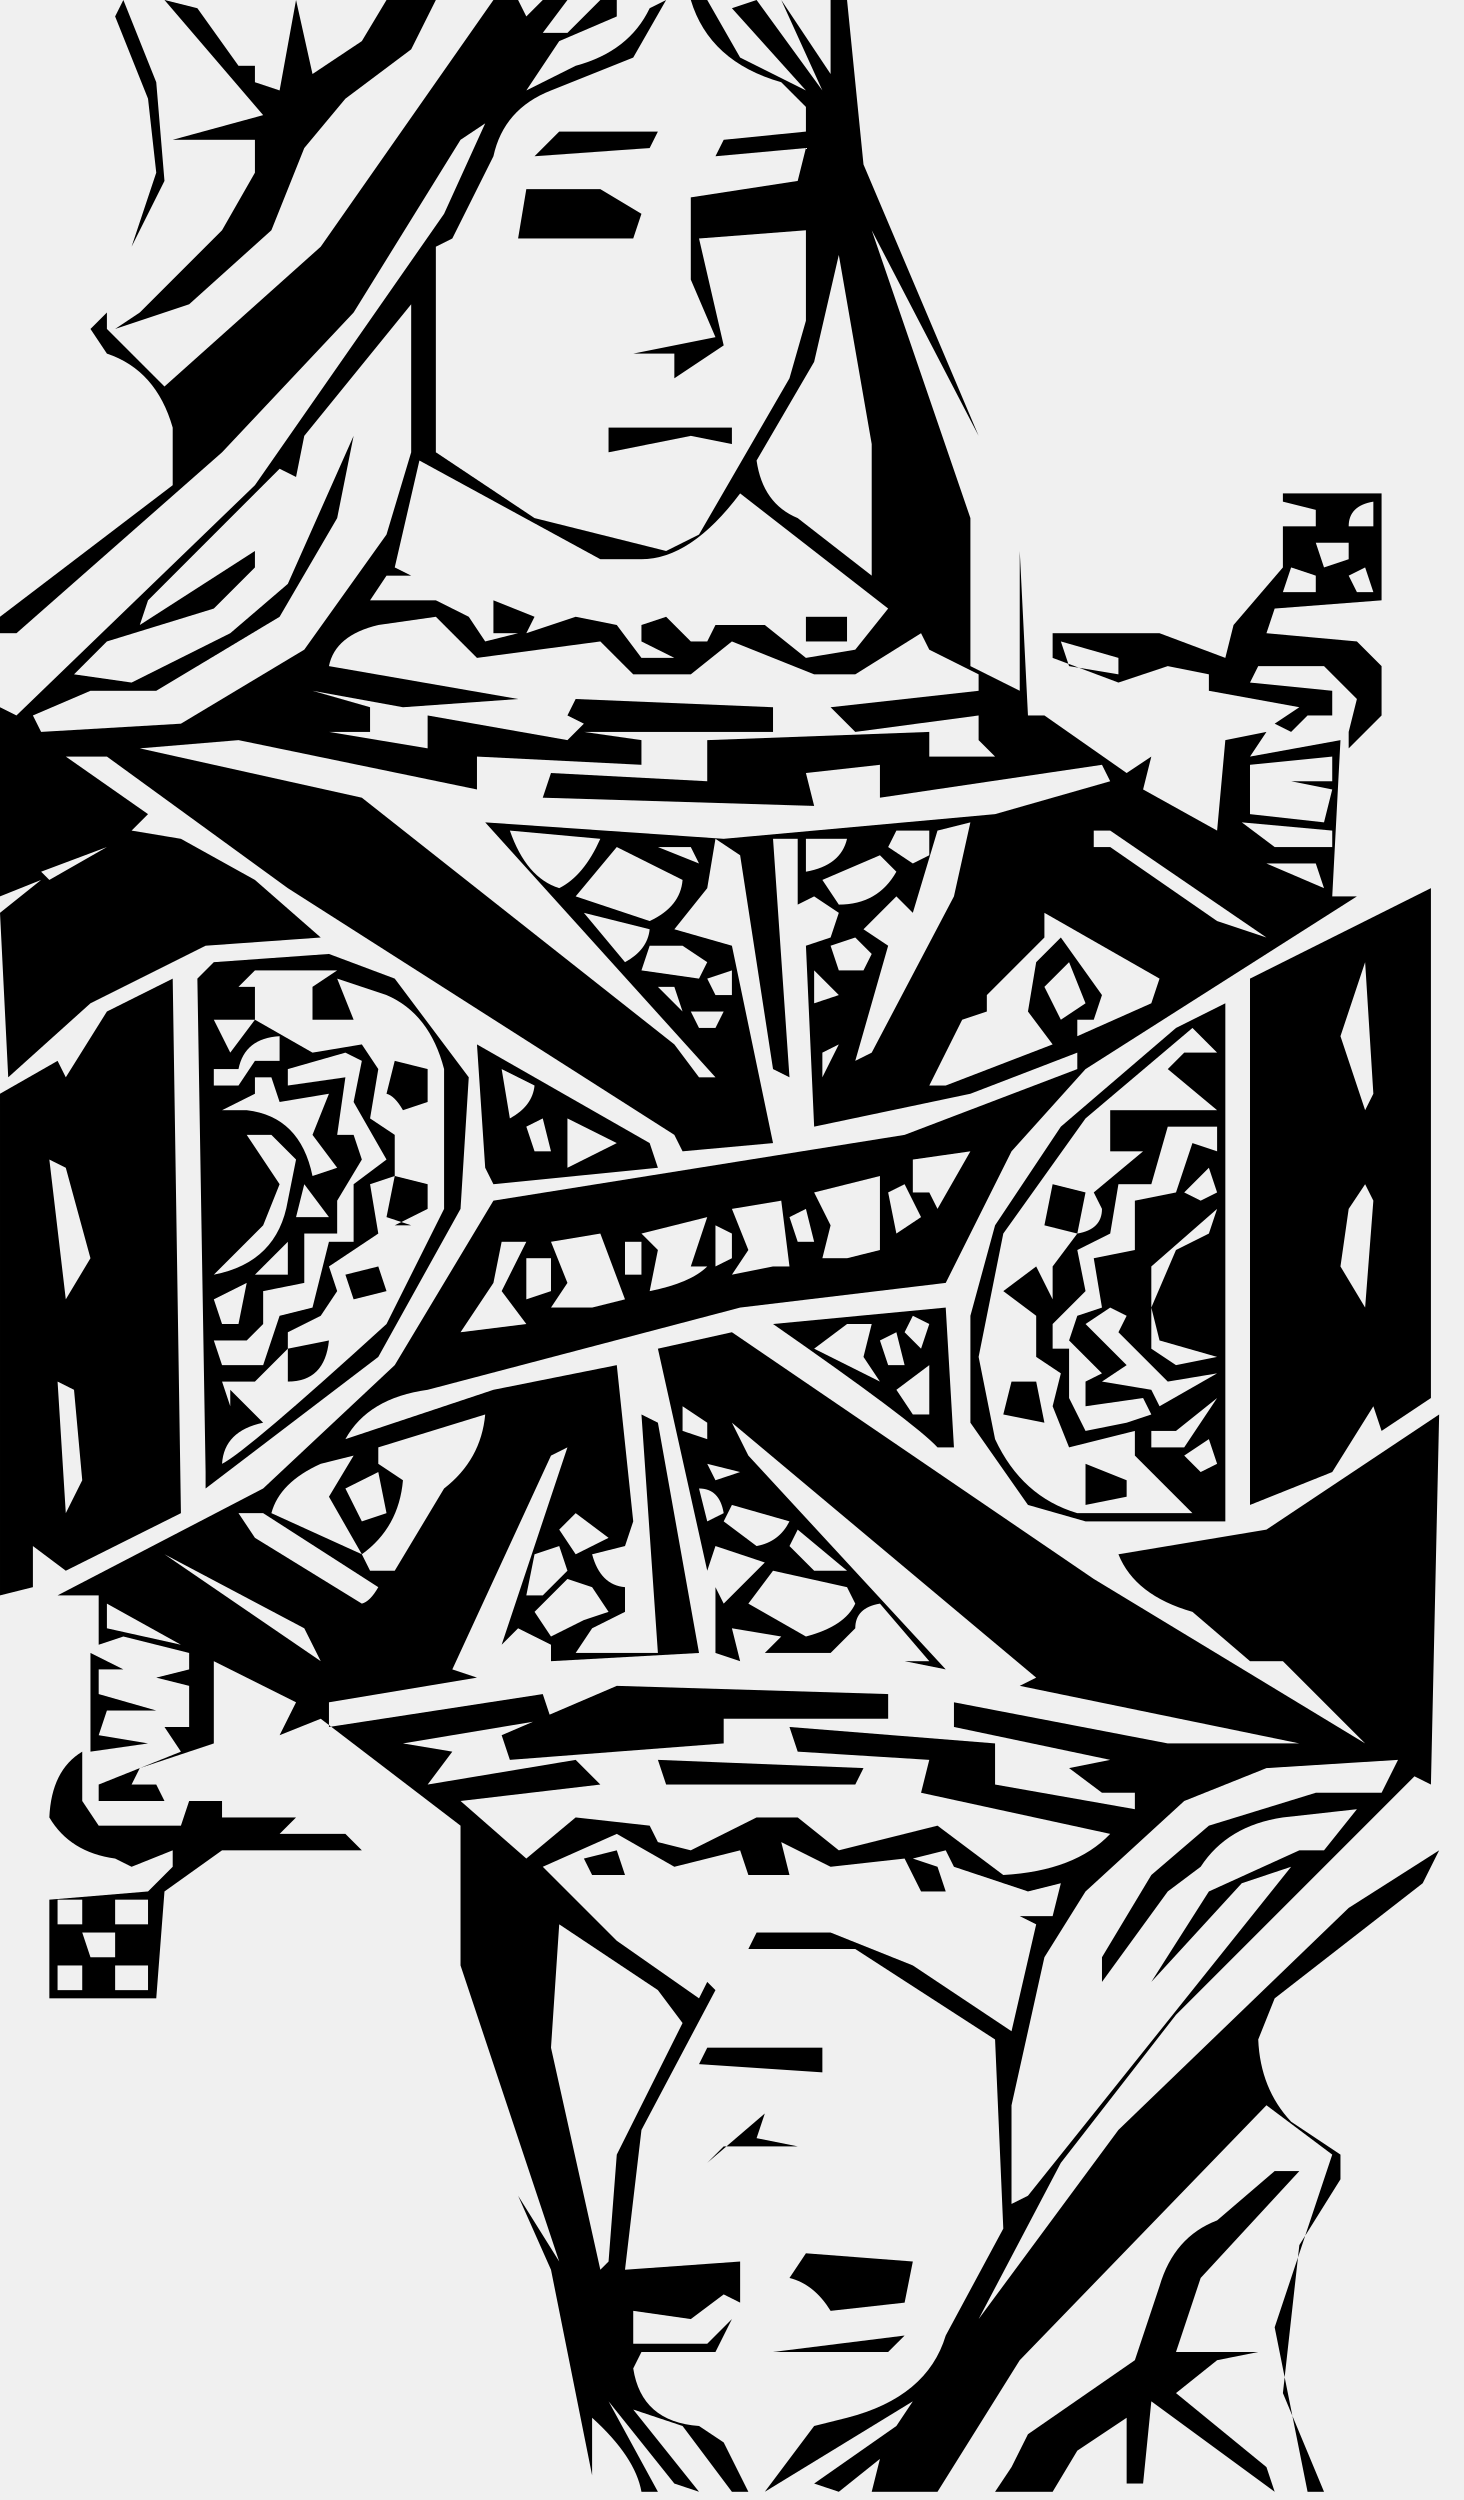
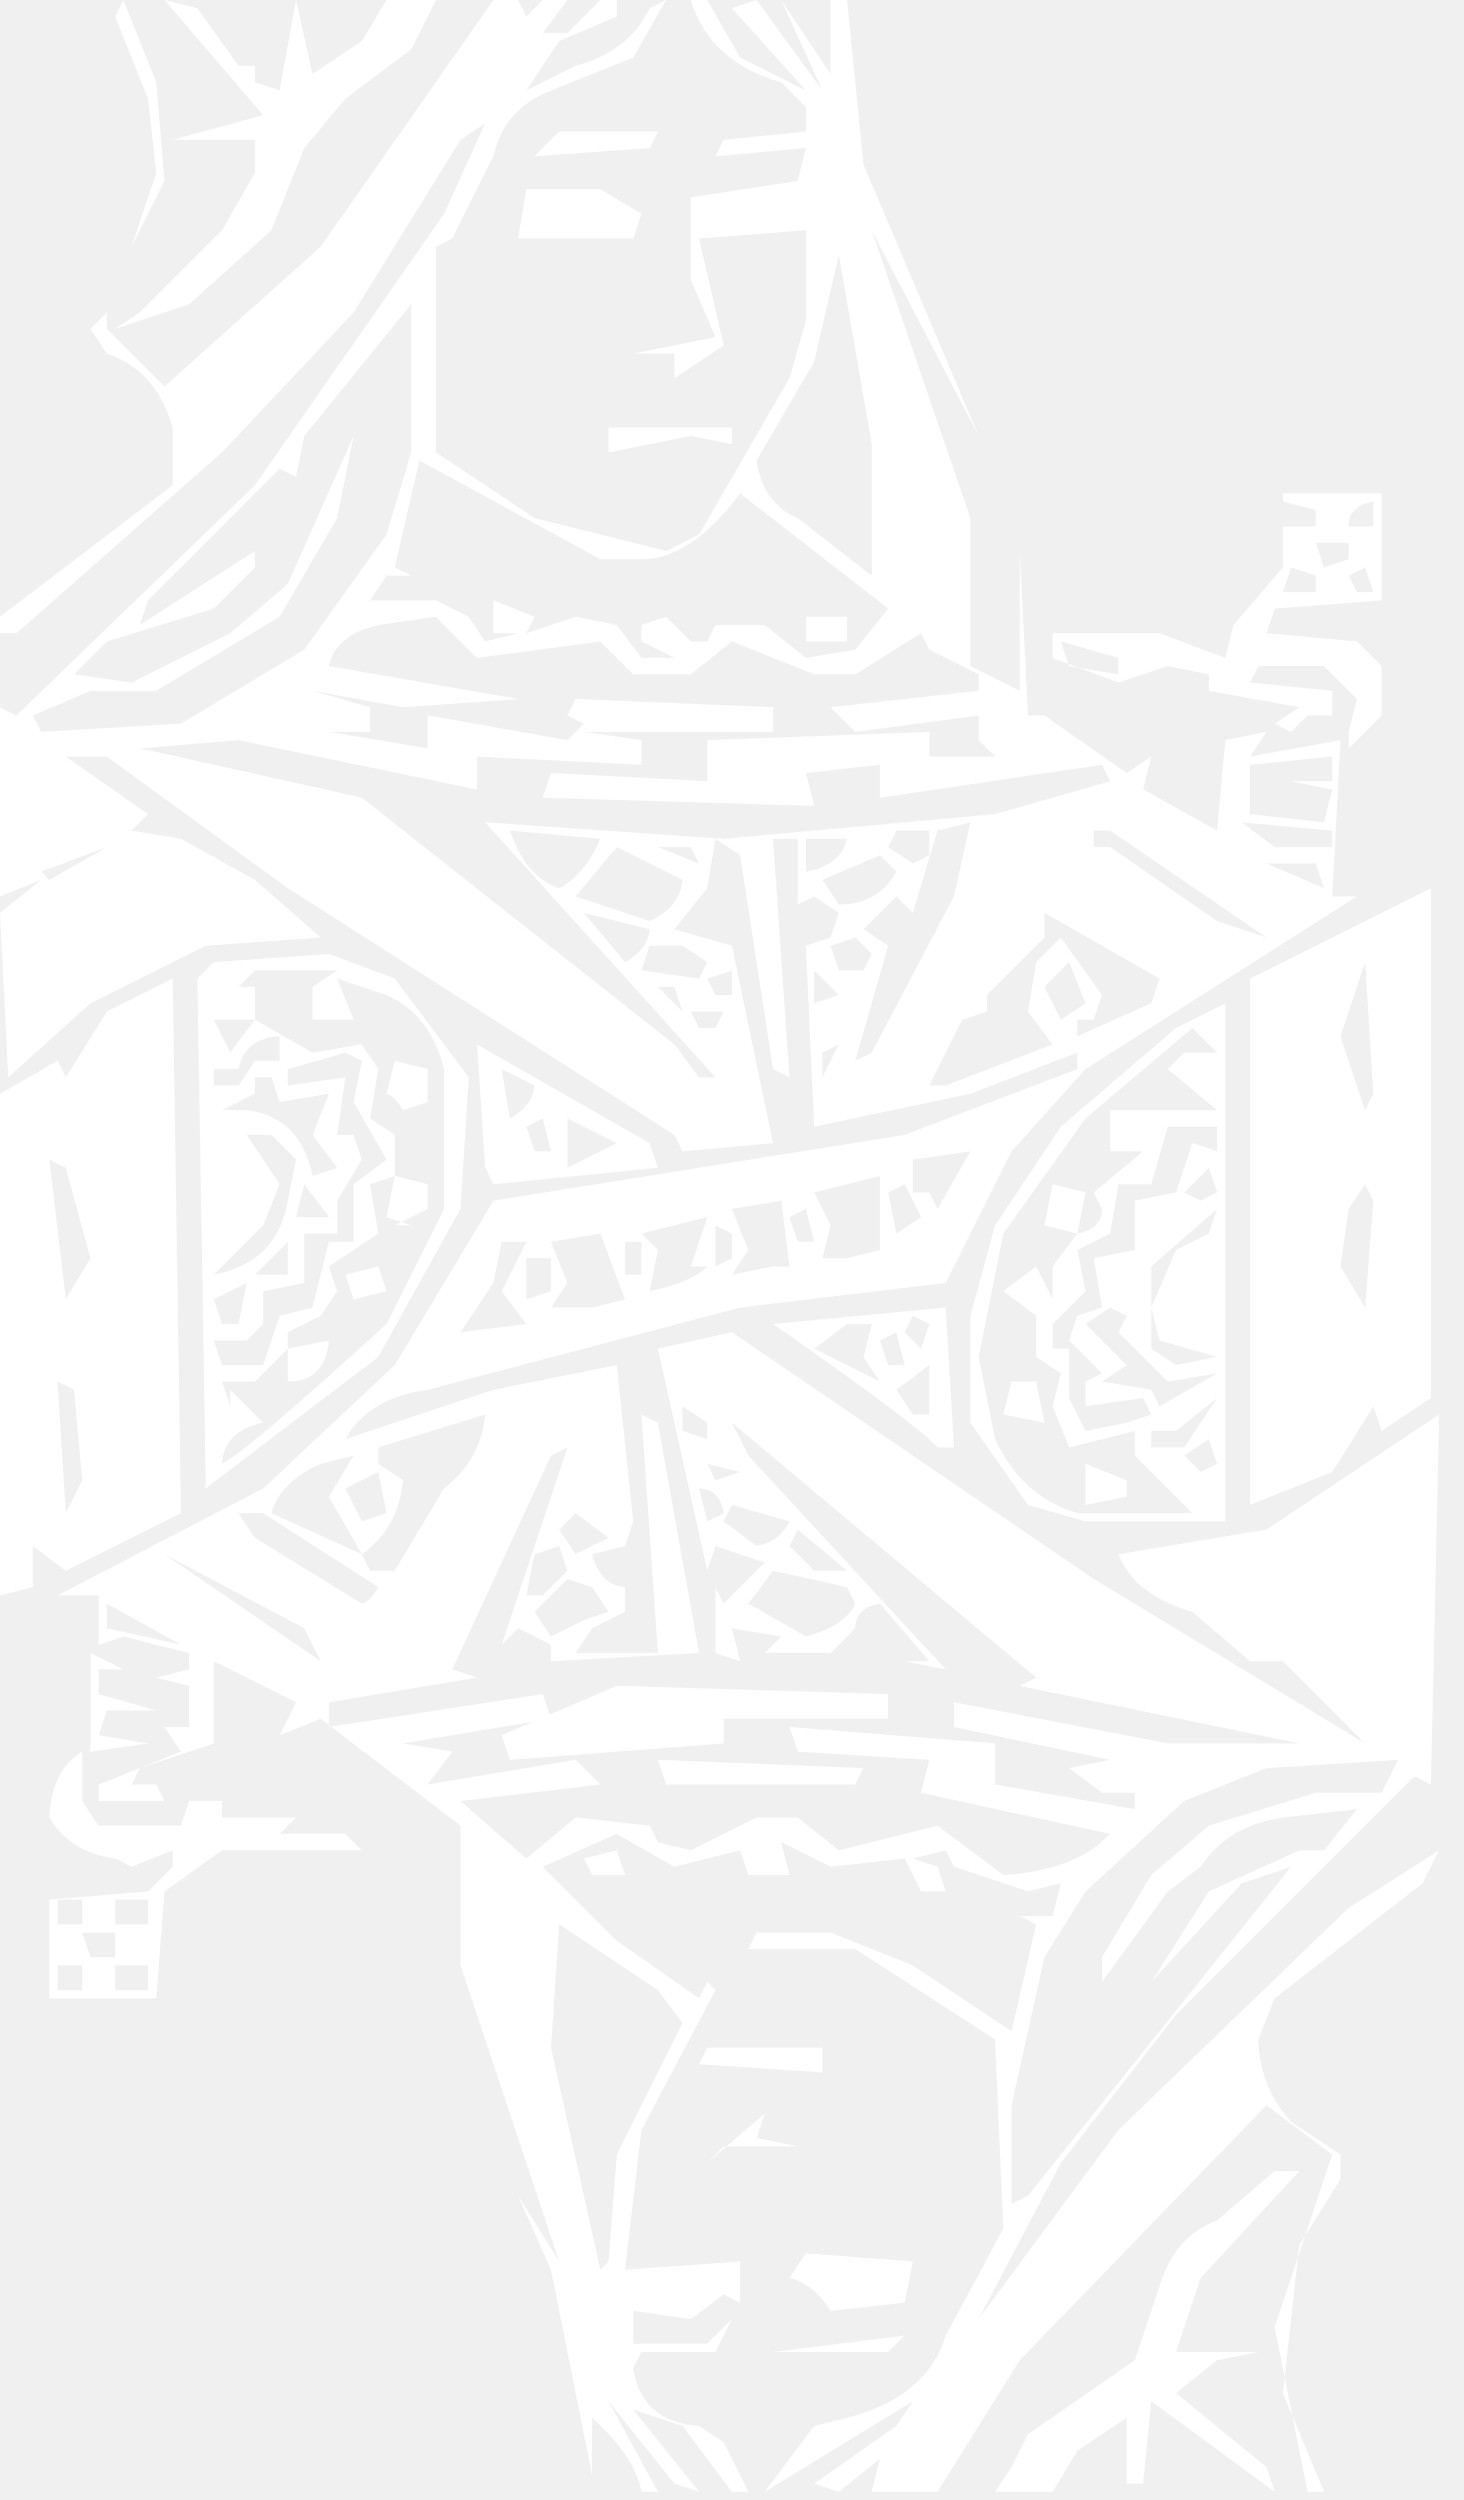
- <svg xmlns="http://www.w3.org/2000/svg" version="1.1" width="712" height="1216">
+ <svg xmlns="http://www.w3.org/2000/svg" version="1.1" width="712" height="1216" fill="#fff">
  <path d="M312 1212h8.002l-24 -44l32 40l12 4l-32 -40l24 8l24 32h8l-12 -24l-12 -8c-18.667 -1.333 -29.334 -10.666 -32.001 -27.999l4 -8h36l8 -16l-12 12h-36v-16l28 4l16 -12l8 4v-20l-56 4l8 -68l36 -68l-4 -4l-4 8l-40 -28l-36 -36l36 -16l28 16l32 -8l4 12h20l-4 -16     l24 12l36 -4l8 16h12l-4 -12l-12 -4l16 -4l4 8l36 12l16 -4l-4 16h-16l8 4l-12 52l-48 -32l-40 -16h-36l-4 8h52l68 44l4 92l-28 52c-6 20 -22 33.333 -48 40l-16 4l-24 32l72 -44l-8 12l-40 28l12 4l20 -16l-4 16h32l40 -64l120 -124l32 24l-28 84l16 80h8l-20 -48l8 -72     l20 -32v-12l-24 -16c-10 -10.667 -15.333 -24 -16 -40l8 -20l72 -56l8 -16l-44 28l-112 108l-68 92l40 -76l56 -72l116 -116l8 4l4 -180l-84 56l-72 12c5.333 13.333 17.333 22.666 36 27.999l28 24h16l40 40l-132 -80l-176 -120l-36 8l24 108l4 -12l24 8l-20 20l-4 -8v32     l12 4l-4 -16l24 4l-8 8h32l12 -12c0 -6.667 4 -10.667 12 -12l24 28h-12l20 4l-96 -104l-8 -16l148 124l-8 4l136 28h-64l-104 -20v12l76 16l-20 4l16 12h16v8l-68 -12v-20l-100 -8l4 12l64 4l-4 16l92 20c-11.333 12 -28.666 18.667 -51.999 20l-32 -24l-48 12l-20 -16     h-20l-32 16l-16 -4l-4 -8l-36 -4l-24 20l-32 -28l68 -8l-12 -12l-72 12l12 -16l-24 -4l72 -12l-4 -12l-104 16v-12l72 -12l-12 -4l48 -104l8 -4l-32 96l8 -8l16 8v8l72 -4l-20 -112l-8 -4l8 116h-40l8 -12l16 -8v-12c-8 -0.667 -13.333 -6 -16 -16l16 -4l4 -12l-8 -76     l-60 12l-72 24c7.333 -13.333 20.666 -21.333 39.999 -24l152 -40l100 -12l32 -64l36 -40l132 -84h-12l4 -76l-44 8l8 -12l-20 4l-4 44l-36 -20l4 -16l-12 8l-40 -28h-8l-4 -80v68l-24 -12v-72l-48 -140l52 100l-56 -132l-8 -80h-8v36l-24 -36l20 44l-32 -44l-12 4l36 40     l-32 -16l-16 -28h-8c6 20 20.667 33.333 44 40l12 12v12l-40 4l-4 8l44 -4l-4 16l-52 8v40l12 28l-40 8h20v12l24 -16l-12 -52l52 -4v44l-8 28l-44 76l-16 8l-64 -16l-48 -32v-100l8 -4l20 -40c3.333 -15.333 12.666 -26 27.999 -32l40 -16l16 -28l-8 4     c-6.667 14 -18.667 23.333 -36 28l-24 12l16 -24l28 -12v-8h-8l-16 16h-12l12 -16h-12l-8 8l-4 -8h-12l-84 120l-76 68l-28 -28v-8l-8 8l8 12c16 5.333 26.667 17.333 32 36v28l-84 64v8h8l100 -88l64 -68l52 -84l12 -8l-20 44l-92 132l-116 112l-8 -4v92l20 -8l-20 16     l4 80l40 -36l56 -28l56 -4l-32 -28l-36 -20l-24 -4l8 -8l-40 -28h20l88 64l188 120l4 8l44 -4l-20 -96l-28 -8l16 -20l4 -24l12 8l16 104l8 4l-8 -116h12v32l8 -4l12 8l-4 12l-12 4l4 88l76 -16l52 -20v8l-84 32l-200 32l-48 80l-64 60l-100 52h20v24l12 -4l32 8v8l-16 4     l16 4v20h-12l8 12l-40 16v8h32l-4 -8h-12l4 -8l36 -12v-40l40 20l-8 16l20 -8l68 52v68l48 144l-20 -32l16 36l20 100v-28c14 12.667 22 24.667 24 36zM484.002 1212h28l12 -20l24 -16v32h8l4 -40l60 44l-4 -12l-44 -36l20 -16l20 -4h-40l12 -36l48 -52h-12l-28 24     c-14 5.333 -23.333 16 -28 32l-12 36l-52 36l-8 16zM432.002 1144l8 -8l-64 8h56zM404.002 1124l36 -4l4 -20l-52 -4l-8 12c8 2 14.667 7.333 20 16zM292.002 1104l-24 -108l4 -60l48 32l12 16l-32 64l-4 52zM492.002 1072v-48l16 -72l20 -32l48 -44l40 -16l64 -4l-8 16     h-32l-52 16l-28 24l-24 40v12l32 -44l16 -12c8.667 -13.333 22 -21.333 40 -24l36 -4l-16 20h-12l-44 20l-28 44l44 -48l24 -8l-128 160zM352.002 1044h36l-20 -4l4 -12l-28 24zM400.002 1008v-12h-56l-4 8zM76.002 972l3.999 -52l28 -20h68l-8 -8h-32l8 -8h-36v-8h-16     l-4 12h-40l-8 -12v-24c-10 6 -15.333 16.667 -16 32c6.667 11.333 17.334 18 32.001 20l8 4l20 -8v8l-12 12l-48 4v48h52zM28.001 968v-12h12v12h-12zM56.001 968v-12h16v12h-16zM44.001 952l-4 -12h16v12h-12zM28.001 936v-12h12v12h-12zM56.001 936v-12h16v12h-16z     M288.001 912h16l-4 -12l-16 4zM324.001 868h92l4 -8l-100 -4zM248.001 856l104 -8v-12h80v-12l-132 -4l-56 24zM44.001 852l28 -4l-24 -4l4 -12h24l-28 -8v-12h12l-16 -8v48zM80.001 756l68 36l8 16zM52.001 792v-12l36 20zM268.001 796l-8 -12l16 -16l12 4l8 12l-12 4z     M392.001 796l-28 -15.999l12 -16l36 8l4 8c-3.333 7.333 -11.333 12.666 -24 15.999zM176.001 780.001l-51.999 -32.001l-8 -12h12l56 36c-2.667 4.667 -5.334 7.334 -8.001 8.001zM256.002 776l4 -20l12 -4l4 12l-12 12h-8zM0.002 776l16 -4v-20     l16 12l56 -28l-4 -260l-32 16l-20 32l-4 -8l-28 16v244zM176.002 756c12 -8.667 18.667 -20.667 20 -36l-12 -8v-8l52 -16c-1.333 14.667 -8 26.667 -20 36l-24 40h-12zM396.002 764l-12 -12l4 -8l24 20h-16zM132.002 736c2.667 -10 10.667 -18 24 -24l16 -4l-12 20     l16 28zM280.002 756l-8 -12l8 -8l16 12zM368.002 752l-16.001 -12l4 -8l28 8c-3.333 6.667 -8.666 10.667 -15.999 12zM28.001 672l8 4l4 44l-8 16zM176.001 740l-8 -16l16 -8l4 20zM344.001 740l-4 -16c6.667 0 10.667 4 12 12zM596.001 740v-252l-24 12l-56 48     l-32 48l-12 44v52l28 40l28 8h68zM524.001 736c-18 -5.333 -31.333 -17.333 -40 -36l-8 -40l12 -60l40 -56l52 -44l12 12h-16l-8 8l24 20h-52v20h16l-24 20l4 8c0 6.667 -4 10.667 -12 12l4 -20l-16 -4l-4 20l16 4l-12 16v16l-8 -16l-16 12l16 12v20l12 8l-4 16l8 20     l32 -8v12l28 28h-56zM528.001 732l20 -4v-8l-20 -8v20zM608.001 732l40 -16l20 -32l4 12l24 -16v-248l-88 44v256zM100.001 724l84 -64l40 -72l4 -64l-36 -48l-32 -12l-56 4l-8 8l4 240v8zM344.001 712l16 4l-12 4zM576.001 708l12 -8l4 12l-8 4zM108.001 712     c0.667 -10.667 7.333 -17.333 20 -20l-16 -16v8l-4 -12h16l16 -16v16c12 0 18.667 -6.667 20 -20l-20 4v-8l16 -8l8 -12l-4 -12l24 -16l-4 -24l12 -4l-4 20l12 4h-8l16 -8v-12l-16 -4v-20l-12 -8l4 -24l-8 -12l-24 4l-28 -16v-16h-8l8 -8h40l-12 8v16h20l-8 -20l24 8     c14 6 23.333 18 28 36v68l-28 56c-45.333 41.333 -72 64 -80 68zM560 704.001v-8h12l20 -16l-16 24h-16zM332 696.001v-12l12 8v8zM456 704.001h8l-4 -68l-84 8c46 32 72.667 52 80 60zM528 696.001l-8 -16v-24h-8v-12l16 -16l-4 -20l16 -8l4 -24h16l8 -28h24v12l-12 -4     l-8 24l-20 4v24l-20 4l4 24l-12 4l-4 12l16 16l-8 4v12l28 -4l4 8l-12 4zM444 688.001l-8 -12l16 -12v24h-8zM508 692.001l-4 -20h-12l-4 16zM560 676.001l-24 -4l12 -8l-20 -20l12 -8l8 4l-4 8l24 24l24 -4l-28 16zM396 656.001l16 -12h12l-4 16l8 12zM108 664.001l-4 -12     h16l8 -8v-16l20 -4v-24h16v-16l12 -20l-4 -12h-8l4 -28l-28 4v-8l28 -8l8 4l-4 20l16 28l-16 12v28h-12l-8 32l-16 4l-8 24h-20zM432 664.001l-4 -12l8 -4l4 16h-8zM572 664.001l-12 -8v-40l32 -28l-4 12l-16 8l-12 28l4 16l28 8zM440 648.001l4 -8l8 4l-4 12zM240 624.001     l4 -20h12l-12 24l12 16l-32 4zM664 636.001l-12 -20l4 -28l8 -12l4 8zM108 644.001l-4 -12l16 -8l-4 20h-8zM24 564.001l8 4l12 44l-12 20zM268 636.001l8 -12l-8 -20l24 -4l12 32l-16 4h-20zM188 628.001l-4 -12l-16 4l4 12zM256 632.001v-20h12v16zM316 628.001     l3.999 -20l-8 -8l32 -8l-8 24h8c-5.333 5.333 -14.666 9.333 -27.999 12zM103.999 620.001l24 -24l8 -20l-16 -24h12l12 12l-4 20c-3.333 20 -15.333 32 -36 36zM123.999 620.001l16 -16v16h-16zM303.999 620.001v-16h8v16h-8zM355.999 620.001l8 -12l-8 -20     l24 -4l4 32h-8zM347.999 616.001v-20l8 4v12zM399.999 612.001l4 -16l-8 -16l32 -8v36l-16 4h-12zM387.999 604.001l-4 -12l8 -4l4 16h-8zM435.999 600.001l-4 -20l8 -4l8 16zM451.999 580.001h-8v-16l28 -4l-16 28zM143.999 592.001l4 -16l12 16h-16zM575.999 580.001     l12 -12l4 12l-8 4zM151.999 572.001c-4 -19.333 -14.667 -30 -32 -32h-12l16 -8v-8h8l4 12l24 -4l-8 20l12 16zM239.999 576.001l80 -8l-4 -12l-84 -48l4 60zM275.999 544.001l24 12l-24 12v-24zM259.999 560.001l-4 -12l8 -4l4 16h-8zM247.999 544.001l-4 -24l16 8     c-0.667 6.667 -4.667 12 -12 16zM663.999 540.001l-12 -36l12 -36l4 64zM195.999 540.001l11.999 -4.001v-16l-16 -4l-4 16c2.667 0.667 5.334 3.334 8.001 8.001zM103.998 528v-8h12c2 -10 8.667 -15.333 20 -16v12h-12l-8 12h-12zM451.998 528     l16 -32l12 -4v-8l28 -28v-12l56 32l-4 12l-36 16v-8h8l4 -12l-20 -28l-12 12l-4 24l12 16l-52 20h-8zM339.998 524l-12 -16l-152 -120l-108 -24l48 -4l116 24v-16l80 4v-12l-28 -4h92v-12l-96 -4l-4 8l8 4l-8 8l-68 -12v16l-48 -8h20v-12l-28 -8l44 8l56 -4l-92 -16     c2 -10 10 -16.667 24 -20l28 -4l20 20l60 -8l16 16h28l20 -16l40 16h20l32 -20l4 8l24 12v8l-72 8l12 12l60 -8v12l8 8h-32v-12l-108 4v20l-76 -4l-4 12l132 4l-4 -16l36 -4v16l108 -16l4 8l-56 16l-132 12l-116 -8l112 124h-8zM399.998 524v-12l8 -4zM415.998 516l16 -56     l-12 -8l16 -16l8 8l12 -40l16 -4l-8 36l-40 76zM103.998 496h20l-12 16zM335.998 492h16l-4 8h-8zM515.998 496l-8 -16l12 -12l8 20zM319.998 480h8l4 12zM395.998 488v-16l12 12zM343.998 476l12 -4v12h-8zM311.998 472l4 -12h16l12 8l-4 8zM407.998 472l-4 -12l12 -4l8 8     l-4 8h-12zM303.998 468l-20 -24l32 8c-0.667 6.667 -4.667 12 -12 16zM591.998 448l-52 -36h-8v-8h8l76 52zM315.998 448l-36 -12.001l20 -24l32 16c-0.667 8.667 -6 15.334 -16 20.001zM407.998 439.999l-8 -12l28 -12l8 8c-6 10.667 -15.333 16 -28 16z     M271.998 431.999c-10.667 -3.333 -18.667 -12.667 -24 -28l44 4c-5.333 12 -12 20 -20 24zM615.998 419.998h24l4 12zM19.998 423.998l32 -12l-28 16zM391.998 423.998v-16h20c-2 8.667 -8.667 14 -20 16zM319.998 411.998h16l4 8zM443.998 419.998l-12 -8l4 -8h16     v12zM619.998 411.998l-16 -12l44 4v8h-28zM607.998 395.998v-24l40 -4v12h-20l20 4l-4 16zM655.998 363.998l16 -16v-24l-12 -12l-44 -4l4 -12l52 -4v-52h-48v36l-24 28l-4 16l-32 -12h-52v12l32 12l24 -8l20 4v8l44 8l-12 8l8 4l8 -8h12v-12l-40 -4l4 -8h32l16 16l-4 16v8z     M15.998 347.998l28 -12h32l60 -36l28 -48l8 -40l-32 72l-28 24l-48 24l-28 -4l16 -16l52 -16l20 -20v-8l-56 36l4 -12l64 -64l8 4l4 -20l52 -64v72l-12 40l-40 56l-60 36l-68 4zM519.998 323.998l-4 -12l28 8v8zM311.998 319.998l-12 -16l-20 -4l-24 8l4 -8l-20 -8v16h12     l-16 4l-8 -12l-16 -8h-32l8 -12h12l-8 -4l12 -52l88 48h20c16 0 32 -10.667 48 -32l72 56l-16 20l-24 4l-20 -16h-24l-4 8h-8l-12 -12l-12 4v8l16 8h-16zM391.998 311.998h20v-12h-20v12zM623.998 287.998l4 -12l12 4v8h-16zM655.998 279.998l8 -4l4 12h-8zM387.998 251.998     c-11.333 -4.667 -18 -14 -20 -28l28 -48l12 -52l16 92v64zM643.998 275.998l-4 -12h16v8zM623.998 255.998v-12l16 4v8h-16zM655.998 255.998c0 -6.667 4 -10.667 12 -12v12h-12zM295.998 219.998l40 -8l20 4v-8h-60v12zM55.998 159.998l36 -12l40 -36l16 -40l20 -24     l32 -24l12 -24h-24l-12 20l-24 16l-8 -36l-8 44l-12 -4v-8h-8l-20 -28l-16 -4l48 56l-44 12h40v16l-16 28l-40 40zM79.998 87.998l-4 -48l-16 -40l-4 8l16 40l4 36l-12 36zM307.998 115.998l4 -12l-20 -12h-36l-4 24h56zM259.998 75.998l56 -4l4 -8h-48z" />
</svg>
